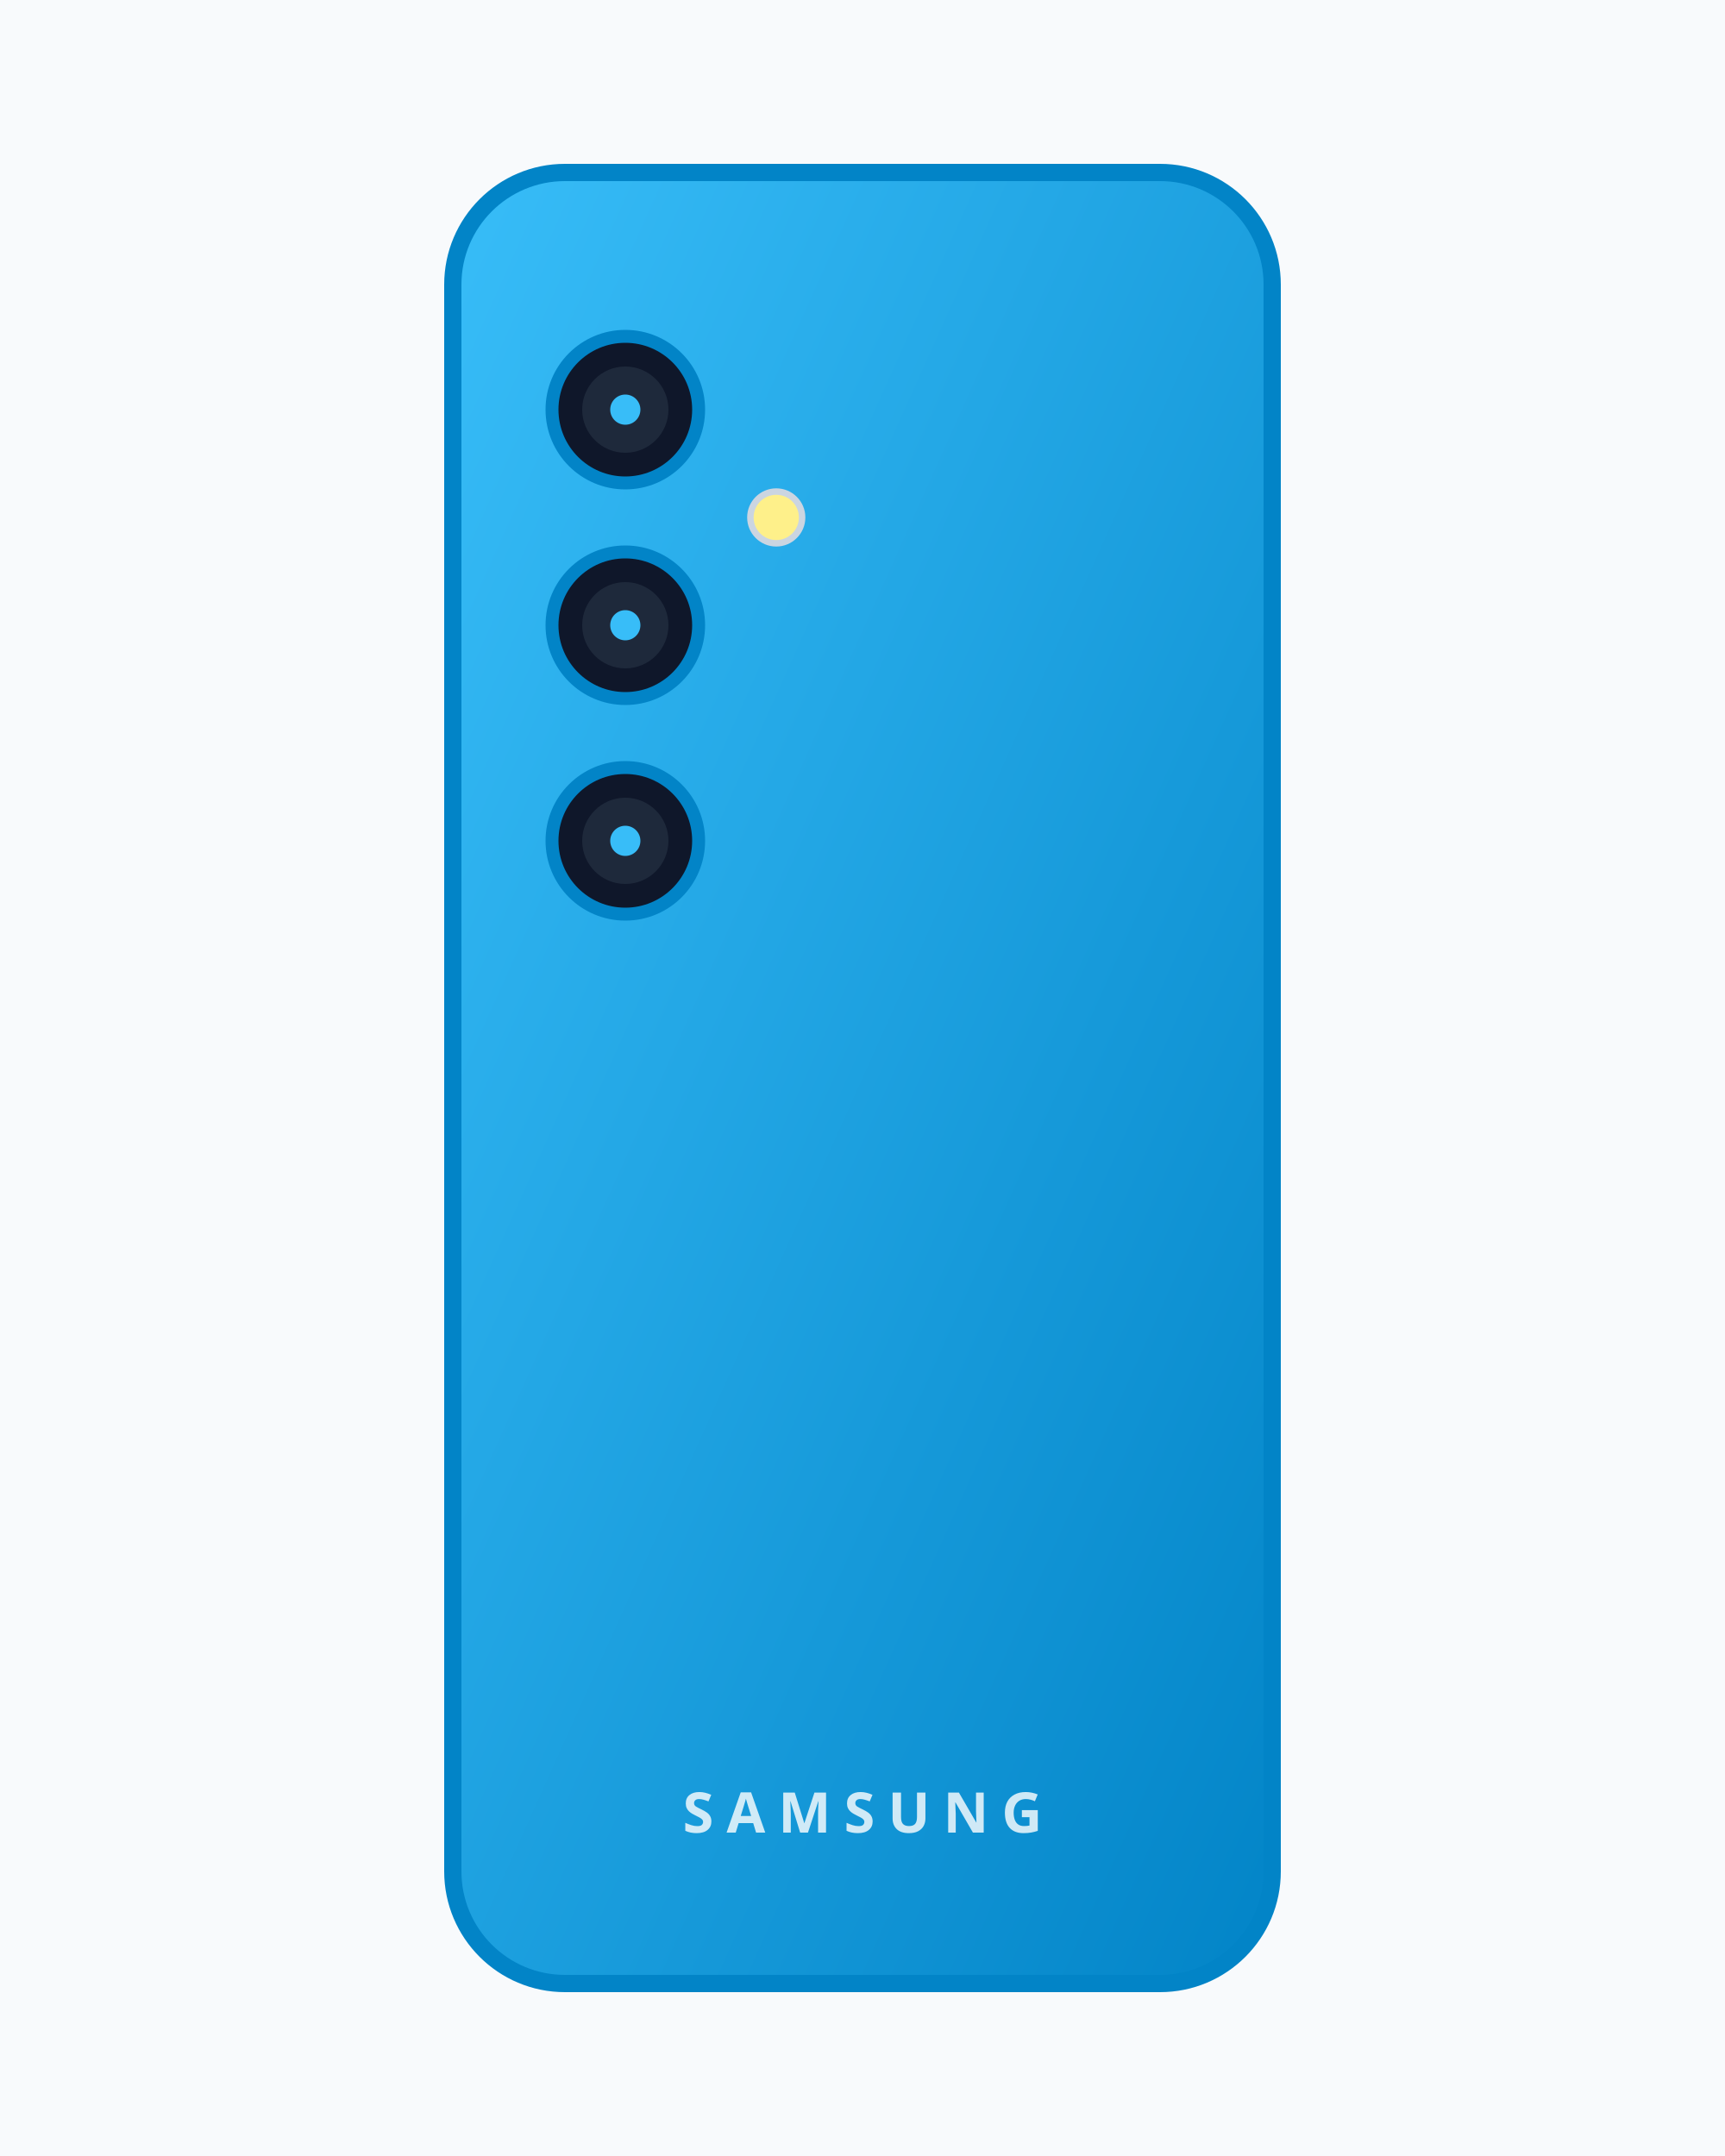
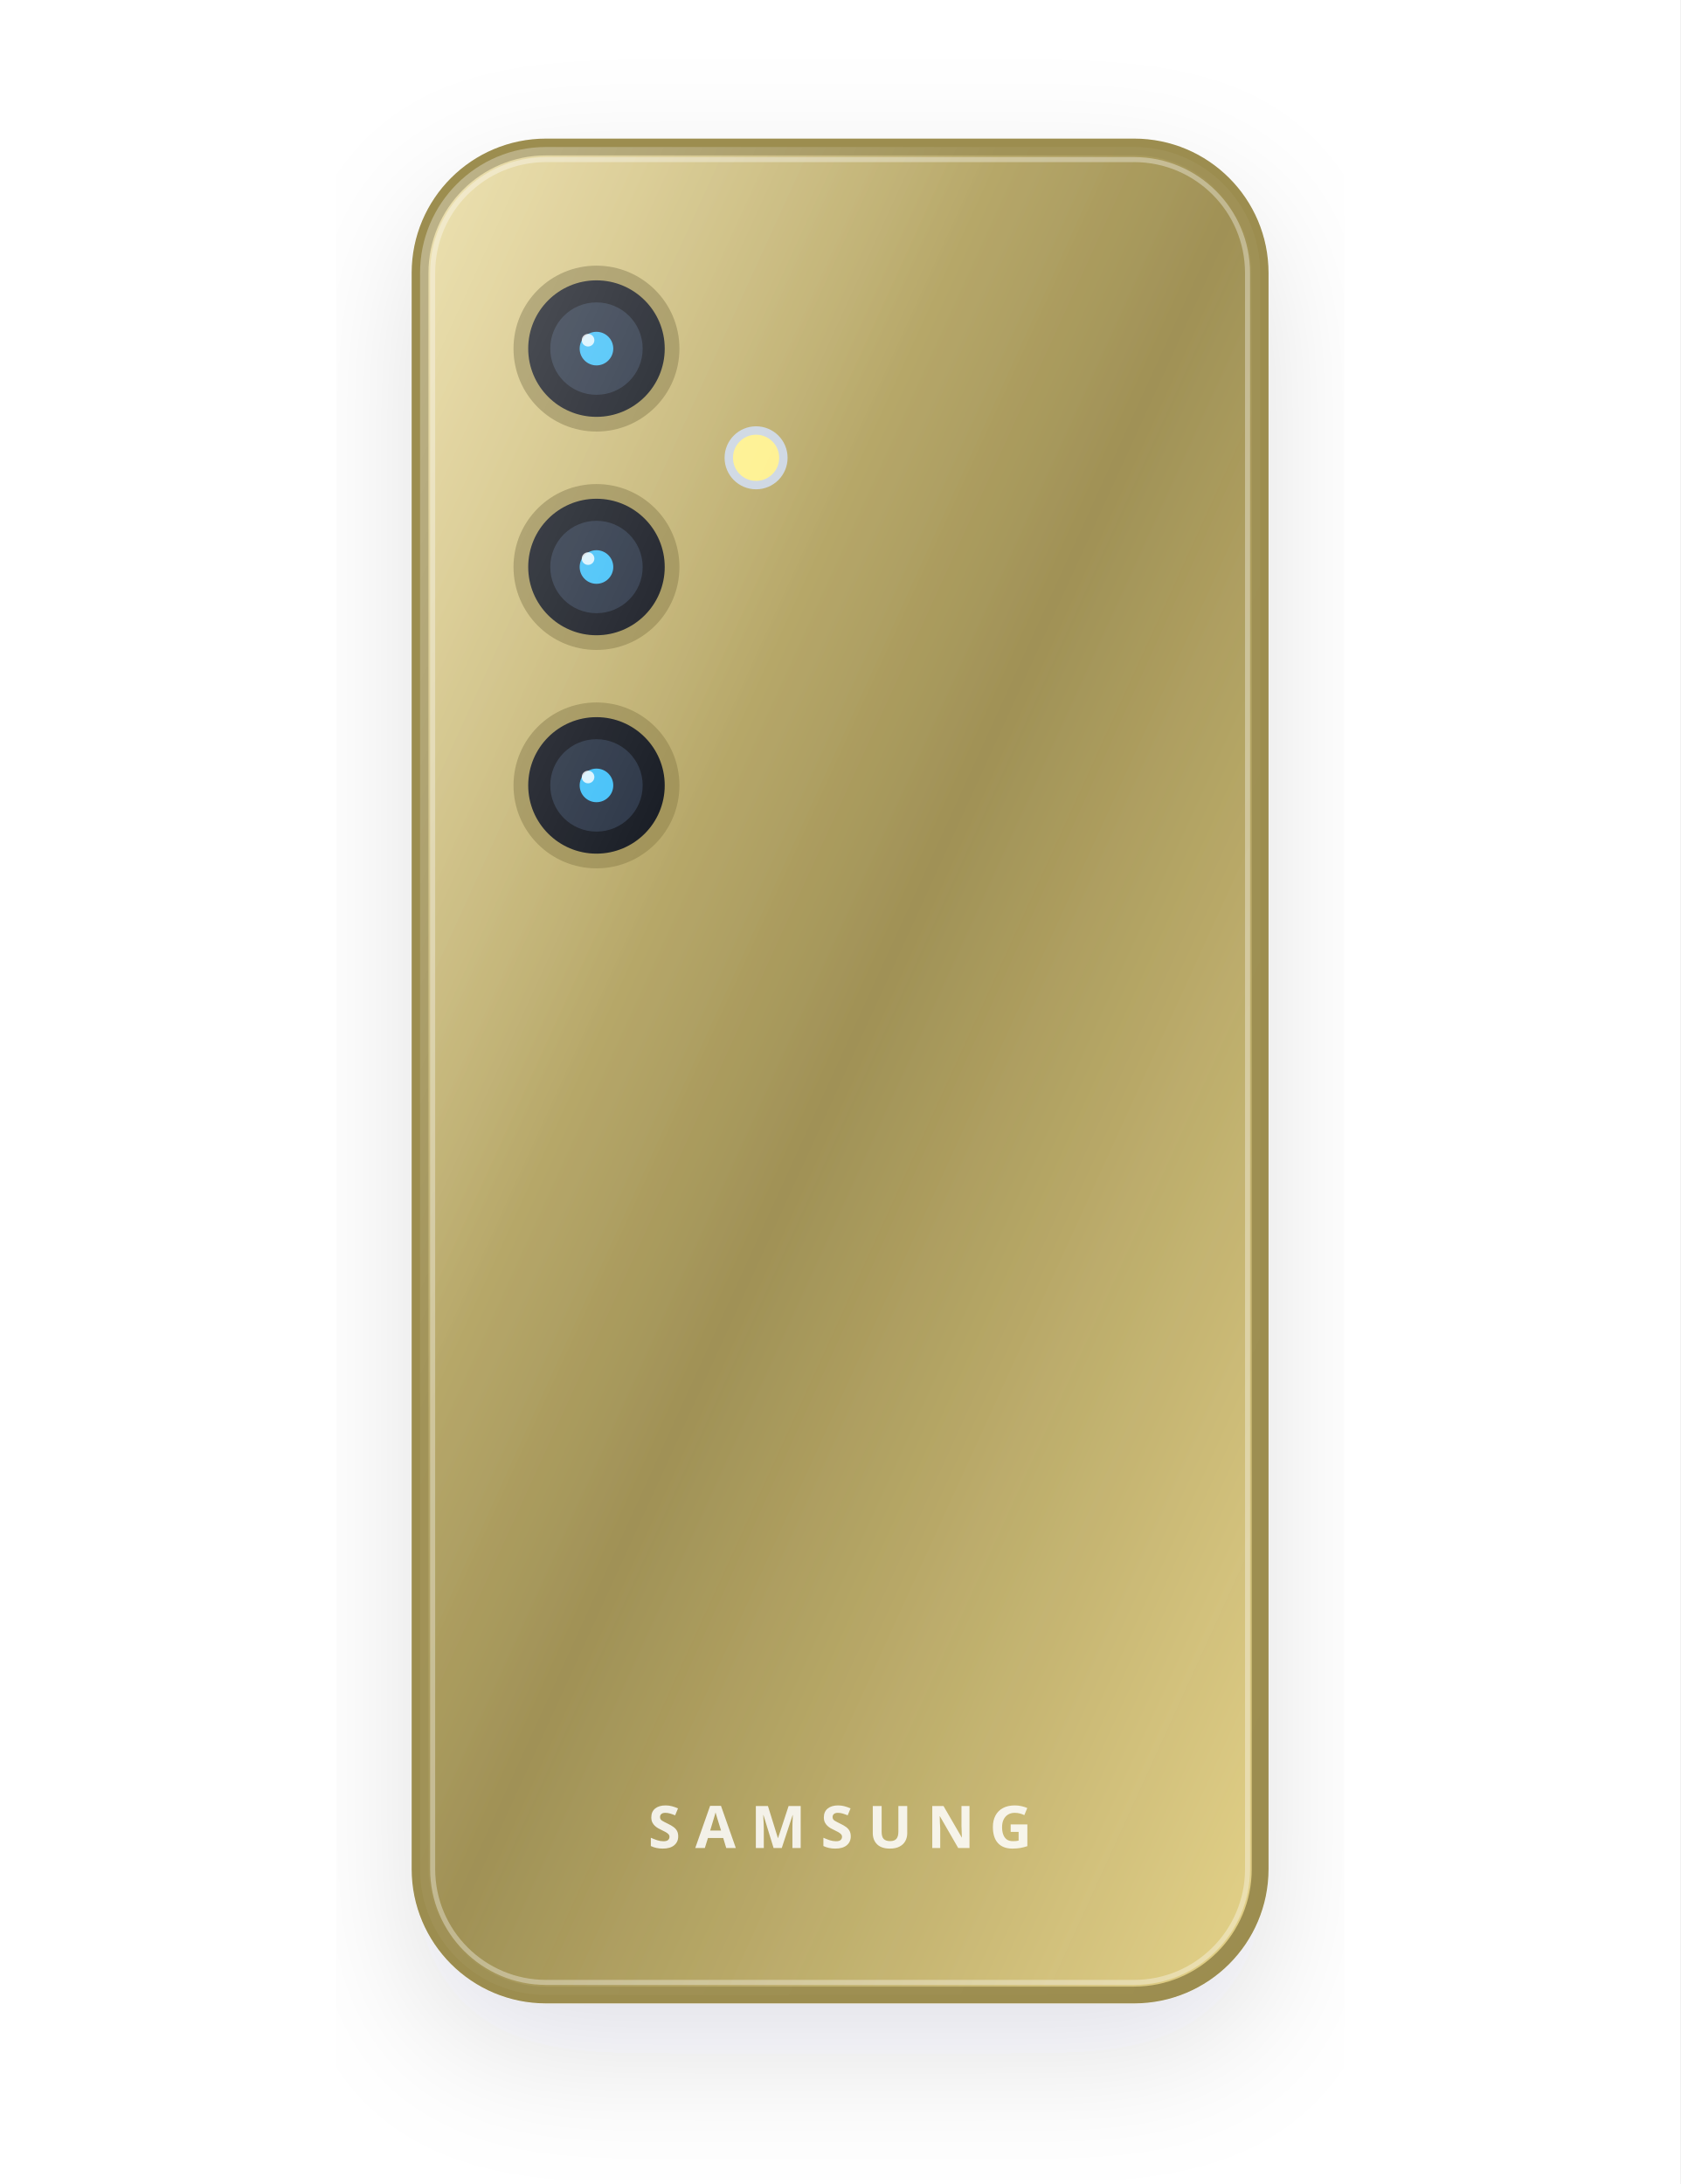
- <svg xmlns="http://www.w3.org/2000/svg" viewBox="0 0 400 500" width="100%" height="100%">
+ <svg xmlns="http://www.w3.org/2000/svg" viewBox="0 0 400 520" width="100%" height="100%">
  <defs>
-     <linearGradient id="bodyGrad" x1="0%" y1="0%" x2="100%" y2="100%">
-       <stop offset="0%" stop-color="#38bdf8" />
-       <stop offset="100%" stop-color="#0284c7" />
+     <linearGradient id="bodyGrad_a35" x1="0%" y1="0%" x2="100%" y2="100%">
+       <stop offset="0%" stop-color="#e5d38a" />
+       <stop offset="50%" stop-color="#9c8d4f" />
+       <stop offset="100%" stop-color="#e5d38a" />
    </linearGradient>
+     <linearGradient id="glassSheen_a35" x1="0%" y1="0%" x2="100%" y2="100%">
+       <stop offset="0%" stop-color="#ffffff" stop-opacity="0.35" />
+       <stop offset="35%" stop-color="#ffffff" stop-opacity="0.05" />
+       <stop offset="100%" stop-color="#ffffff" stop-opacity="0" />
+     </linearGradient>
+     <filter id="dropShadow_a35" x="-10%" y="-10%" width="120%" height="120%">
+       <feDropShadow dx="0" dy="12" stdDeviation="16" flood-color="#0f172a" flood-opacity="0.12" />
+     </filter>
  </defs>
-   <rect width="100%" height="100%" fill="#f8fafc" />
-   <rect x="110" y="45" width="180" height="410" rx="28" fill="#000000" opacity="0.08" />
-   <rect x="105" y="40" width="190" height="420" rx="26" fill="url(#bodyGrad)" stroke="#0284c7" stroke-width="4" />
-   <circle cx="145" cy="95" r="17" fill="#0f172a" stroke="#0284c7" stroke-width="3" />
-   <circle cx="145" cy="95" r="10" fill="#1e293b" />
-   <circle cx="145" cy="95" r="3.5" fill="#38bdf8" />
-   <circle cx="145" cy="145" r="17" fill="#0f172a" stroke="#0284c7" stroke-width="3" />
-   <circle cx="145" cy="145" r="10" fill="#1e293b" />
-   <circle cx="145" cy="145" r="3.5" fill="#38bdf8" />
-   <circle cx="145" cy="195" r="17" fill="#0f172a" stroke="#0284c7" stroke-width="3" />
-   <circle cx="145" cy="195" r="10" fill="#1e293b" />
-   <circle cx="145" cy="195" r="3.5" fill="#38bdf8" />
-   <circle cx="180" cy="120" r="6" fill="#fef08a" stroke="#cbd5e1" stroke-width="1.5" />
-   <text x="200" y="425" font-family="sans-serif" font-size="13" font-weight="900" fill="#ffffff" opacity="0.8" text-anchor="middle" letter-spacing="3">SAMSUNG</text>
+   <rect width="100%" height="100%" fill="#ffffff" />
+   <rect x="100" y="35" width="200" height="440" rx="30" fill="url(#bodyGrad_a35)" stroke="#9c8d4f" stroke-width="4" filter="url(#dropShadow_a35)" />
+   <rect x="103" y="38" width="194" height="434" rx="27" fill="none" stroke="#ffffff" stroke-width="1.2" opacity="0.35" />
+   <g transform="translate(118, 55)">
+     <circle cx="24" cy="28" r="18" fill="#090d16" stroke="#9c8d4f" stroke-width="3.5" />
+     <circle cx="24" cy="28" r="11" fill="#1e293b" />
+     <circle cx="24" cy="28" r="4" fill="#38bdf8" />
+     <circle cx="22" cy="26" r="1.5" fill="#ffffff" opacity="0.8" />
+     <circle cx="24" cy="80" r="18" fill="#090d16" stroke="#9c8d4f" stroke-width="3.5" />
+     <circle cx="24" cy="80" r="11" fill="#1e293b" />
+     <circle cx="24" cy="80" r="4" fill="#38bdf8" />
+     <circle cx="22" cy="78" r="1.5" fill="#ffffff" opacity="0.8" />
+     <circle cx="24" cy="132" r="18" fill="#090d16" stroke="#9c8d4f" stroke-width="3.5" />
+     <circle cx="24" cy="132" r="11" fill="#1e293b" />
+     <circle cx="24" cy="132" r="4" fill="#38bdf8" />
+     <circle cx="22" cy="130" r="1.5" fill="#ffffff" opacity="0.8" />
+     <circle cx="62" cy="54" r="6.5" fill="#fef08a" stroke="#cbd5e1" stroke-width="2" />
+   </g>
+   <text x="200" y="440" font-family="sans-serif" font-size="14" font-weight="900" fill="#ffffff" opacity="0.85" text-anchor="middle" letter-spacing="3.5">SAMSUNG</text>
+   <rect x="100" y="35" width="200" height="440" rx="30" fill="url(#glassSheen_a35)" pointer-events="none" />
</svg>
